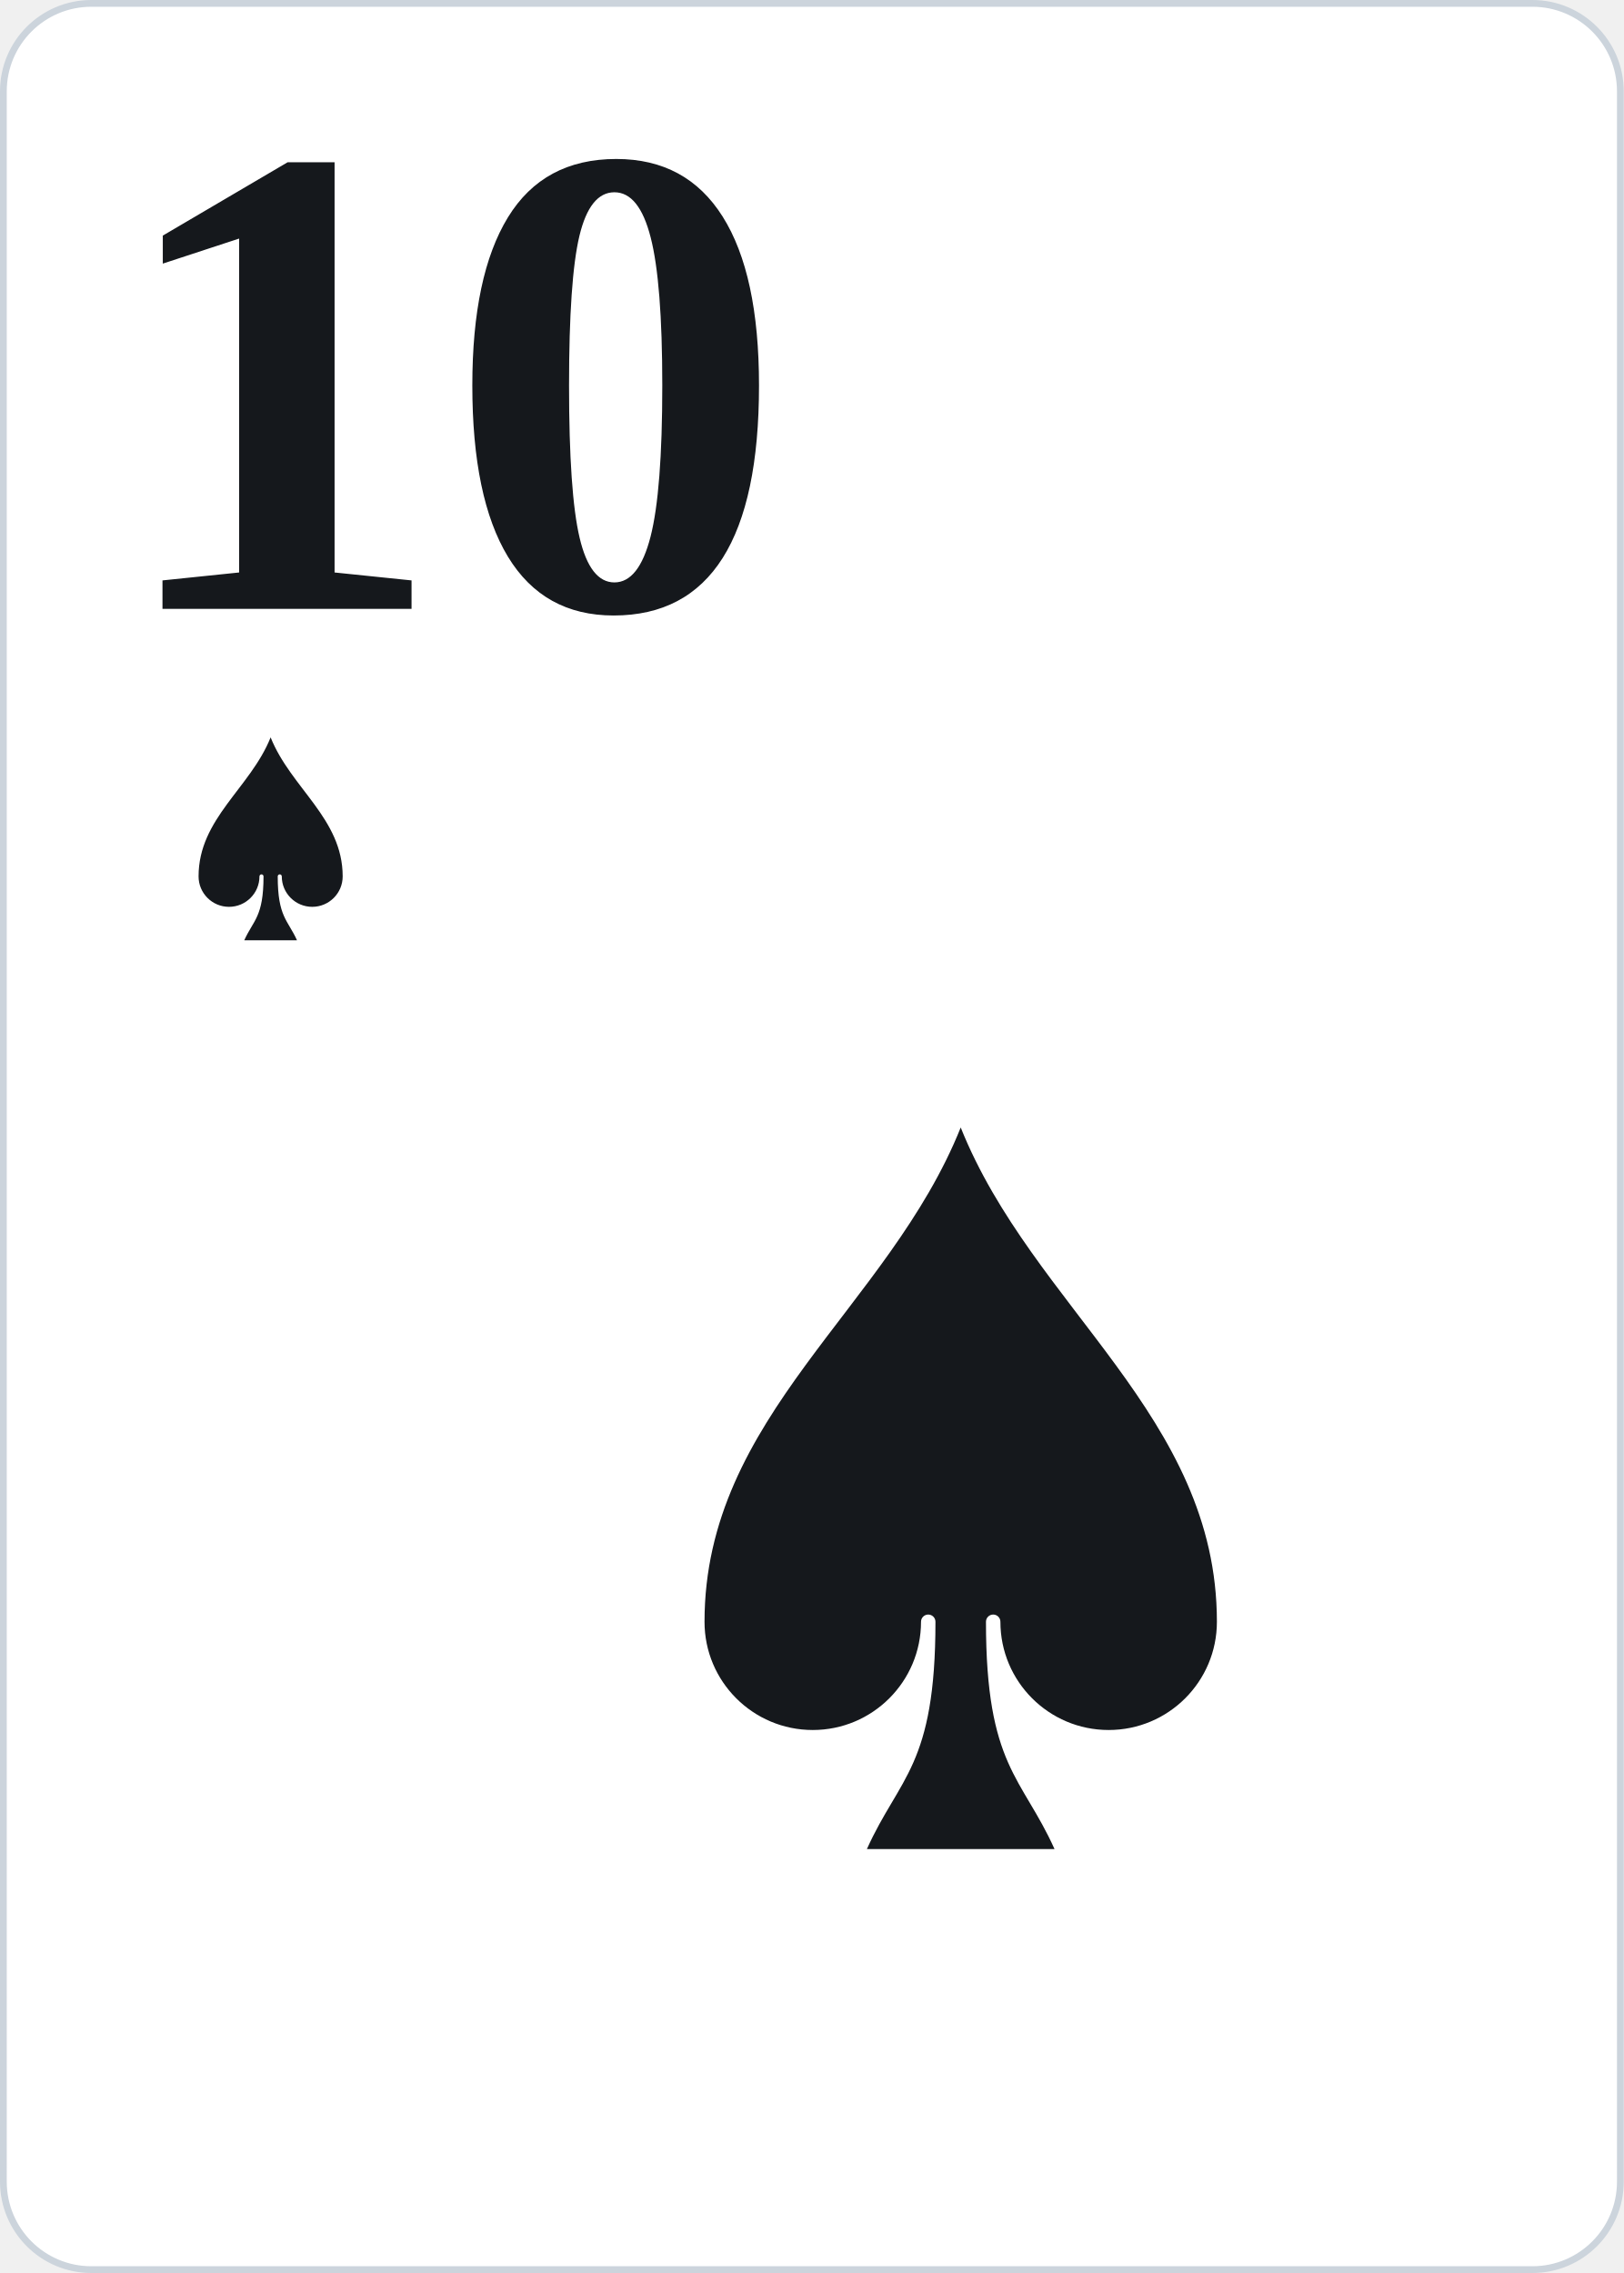
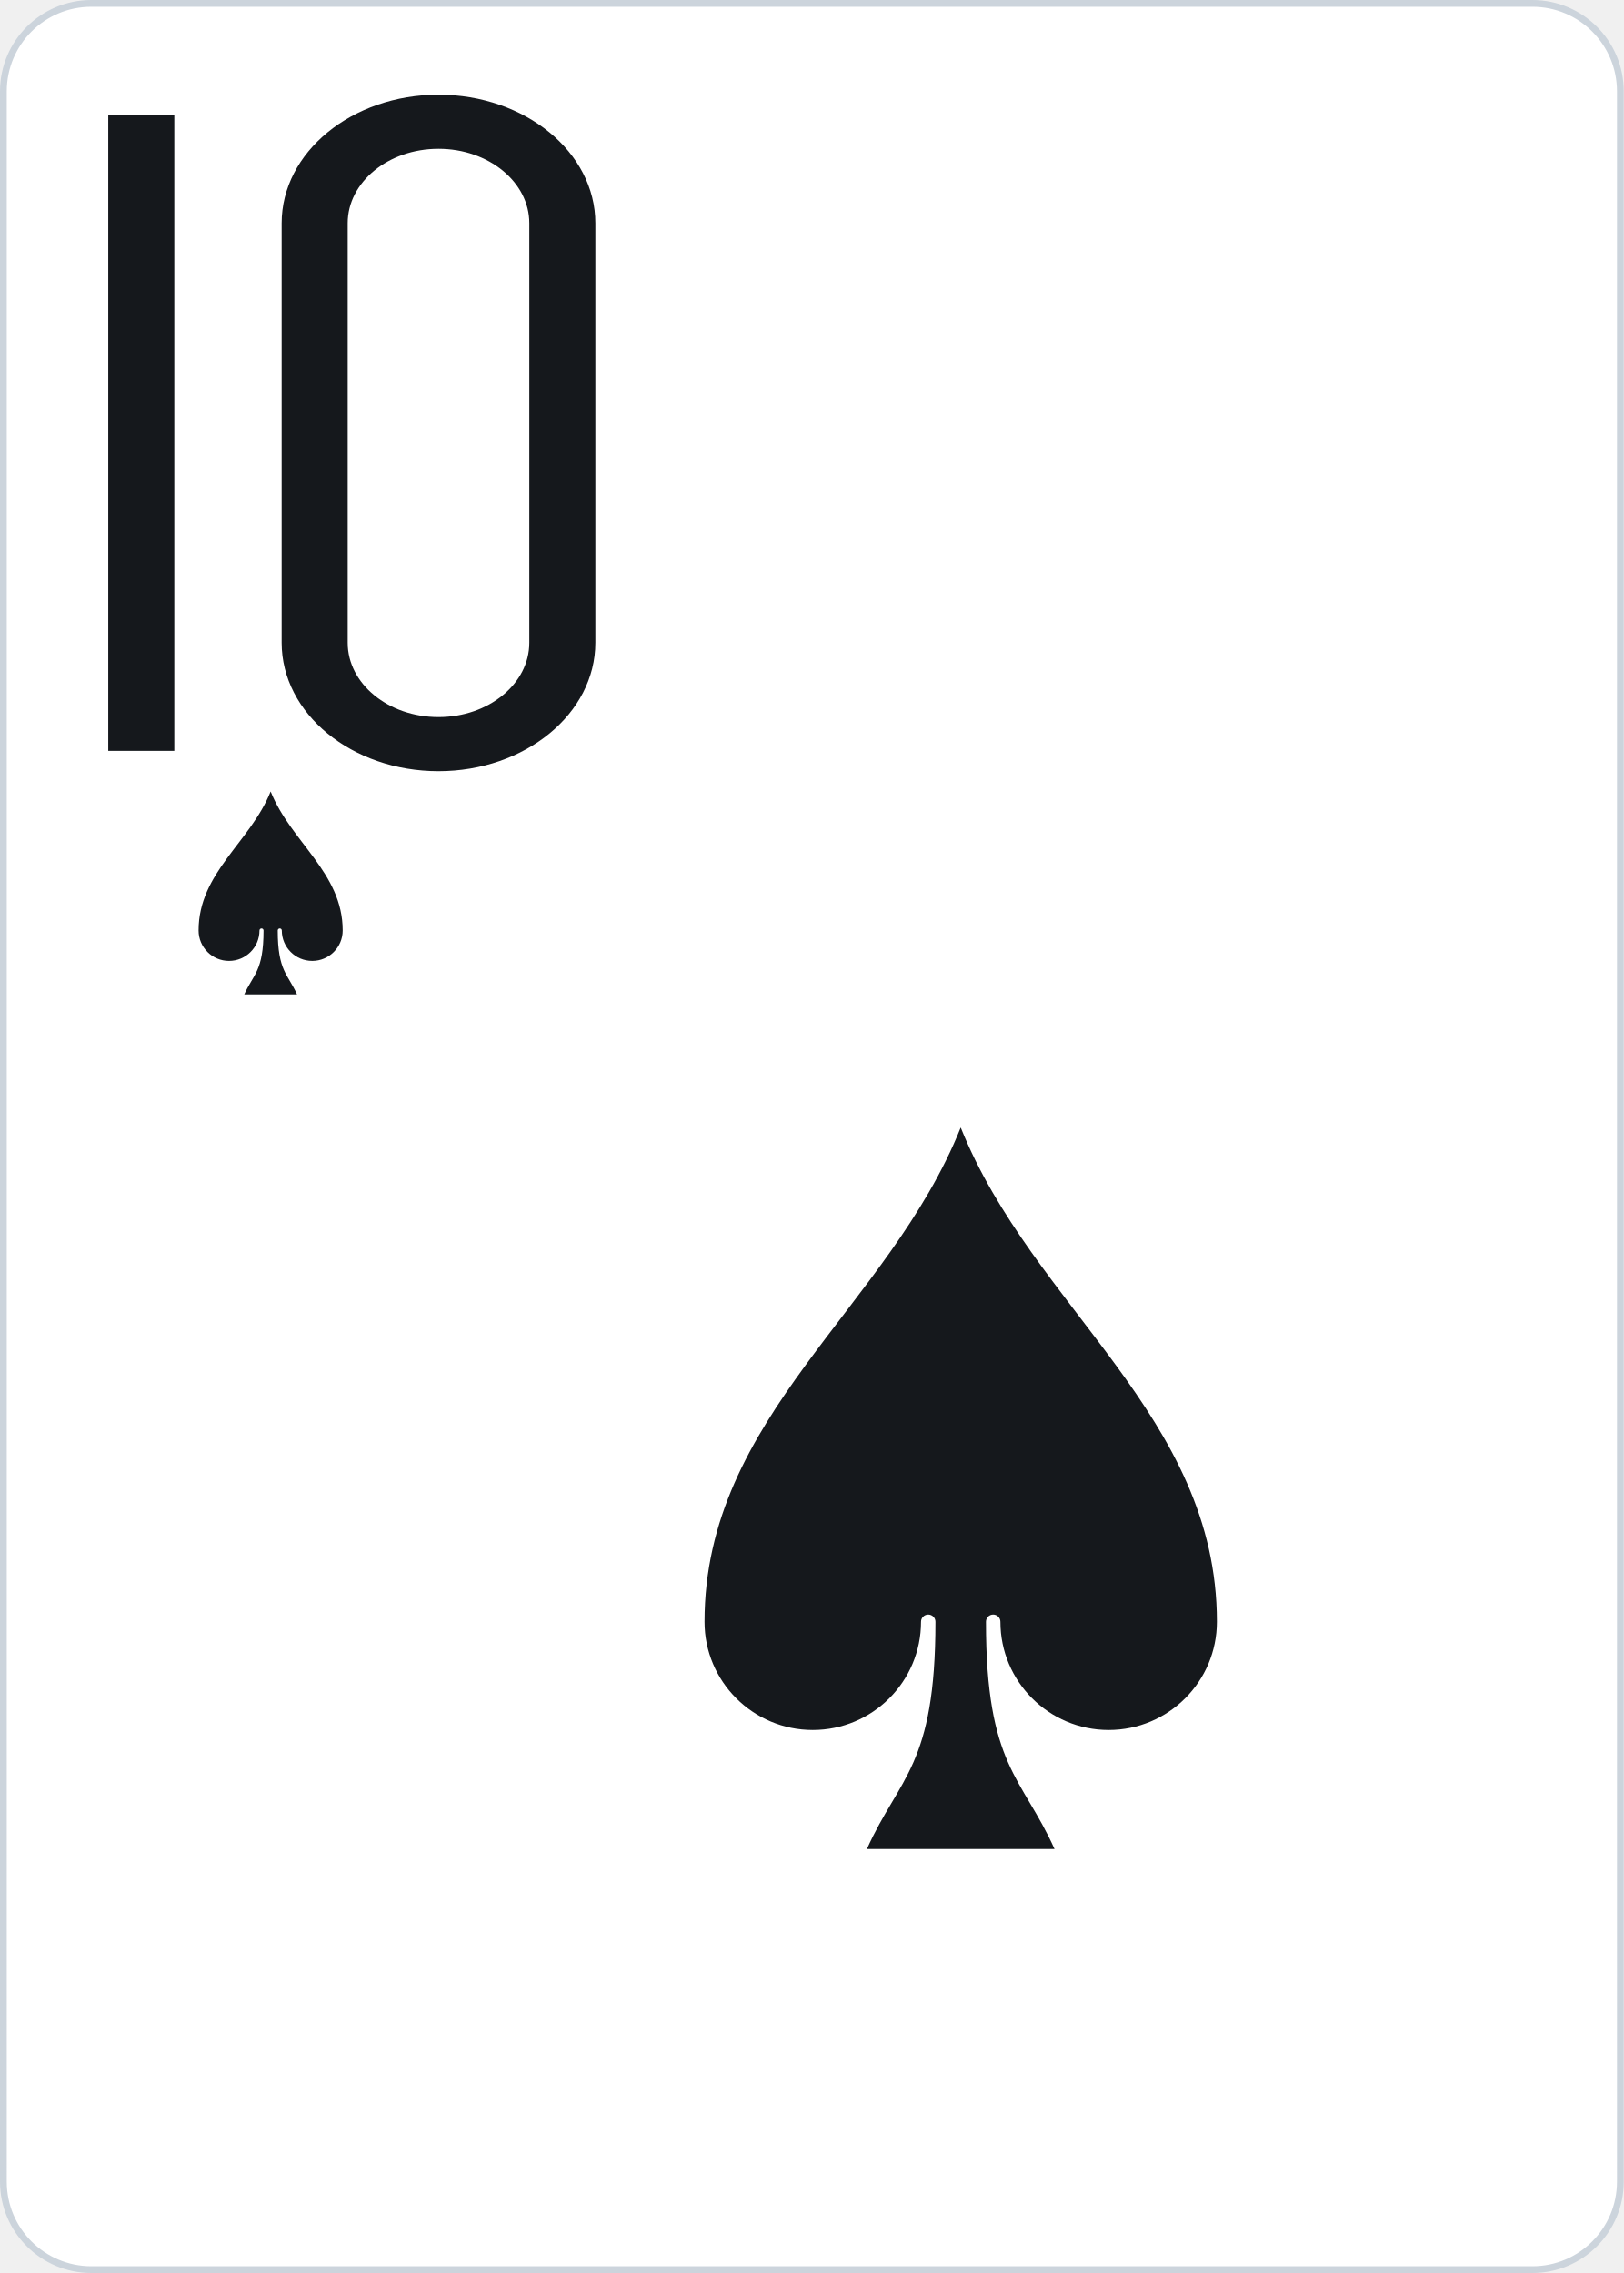
<svg xmlns="http://www.w3.org/2000/svg" xmlns:xlink="http://www.w3.org/1999/xlink" class="card" face="TS" width="2.5in" height="3.5in" viewBox="-120 -168 240 336">
  <defs>
    <symbol id="pS" viewBox="-600 -600 1200 1200">
      <path d="M0 -500C100 -250 355 -100 355 185A150 150 0 0 1 55 185A10 10 0 0 0 35 185C35 385 85 400 130 500L-130 500C-85 400 -35 385 -35 185A10 10 0 0 0 -55 185A150 150 0 0 1 -355 185C-355 -100 -100 -250 0 -500Z" fill="#15181c" />
    </symbol>
    <g id="iST">
-       <text x="-104" y="-78" font-family="Georgia,'Times New Roman',Times,serif" font-size="100" font-weight="700" text-anchor="start" textLength="72" lengthAdjust="spacingAndGlyphs" fill="#15181c">10</text>
-       <use xlink:href="#pS" x="-98" y="-62" width="36" height="36" />
+       <path d="M-260 430L-260 -430M-50 0L-50 -310A150 150 0 0 1 250 -310L250 310A150 150 0 0 1 -50 310Z" transform="matrix(0.122034 0 0 0.1 -67.38983 -104)" fill="none" stroke="#15181c" stroke-width="80" stroke-linecap="square" stroke-linejoin="miter" stroke-miterlimit="1.5" vector-effect="none" />
+       <use xlink:href="#pS" x="-98" y="-54" width="36" height="36" />
    </g>
  </defs>
  <rect x="-119.5" y="-167.5" width="239" height="335" rx="13" ry="13" fill="#ffffff" stroke="#ccd4dc" />
  <use xlink:href="#iST" />
  <use xlink:href="#pS" x="-42" y="-12" width="128" height="128" />
</svg>
